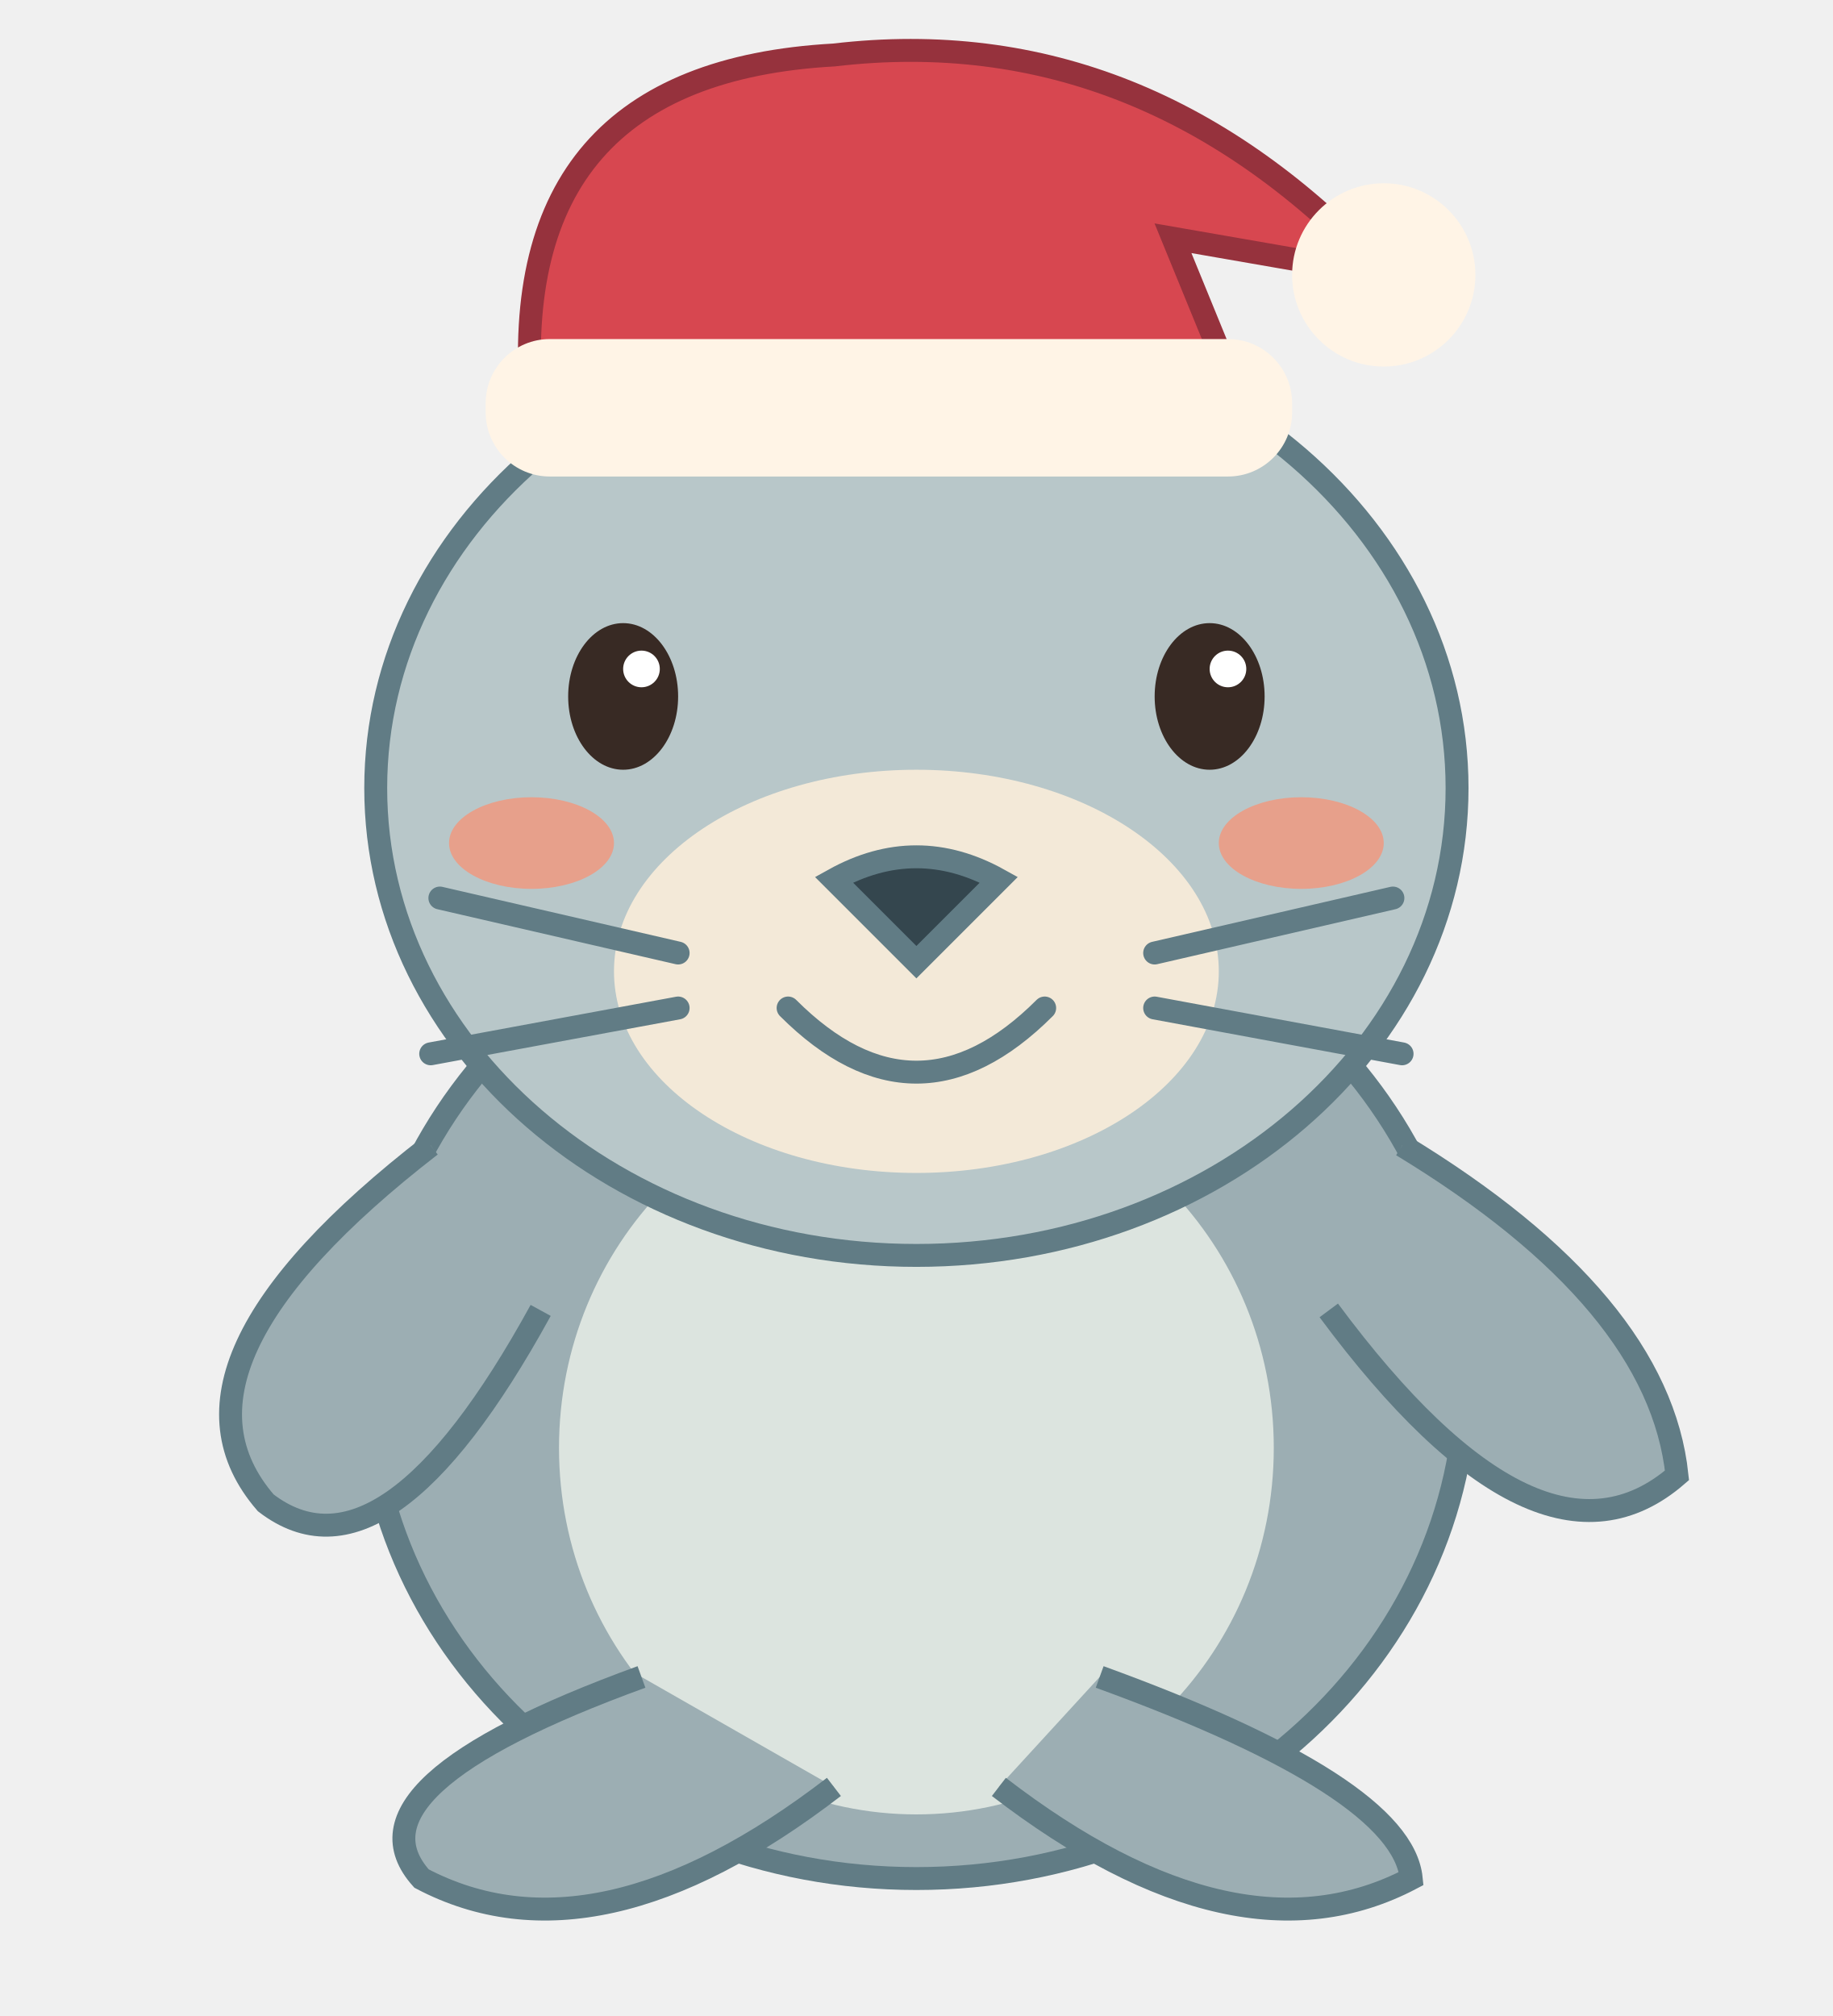
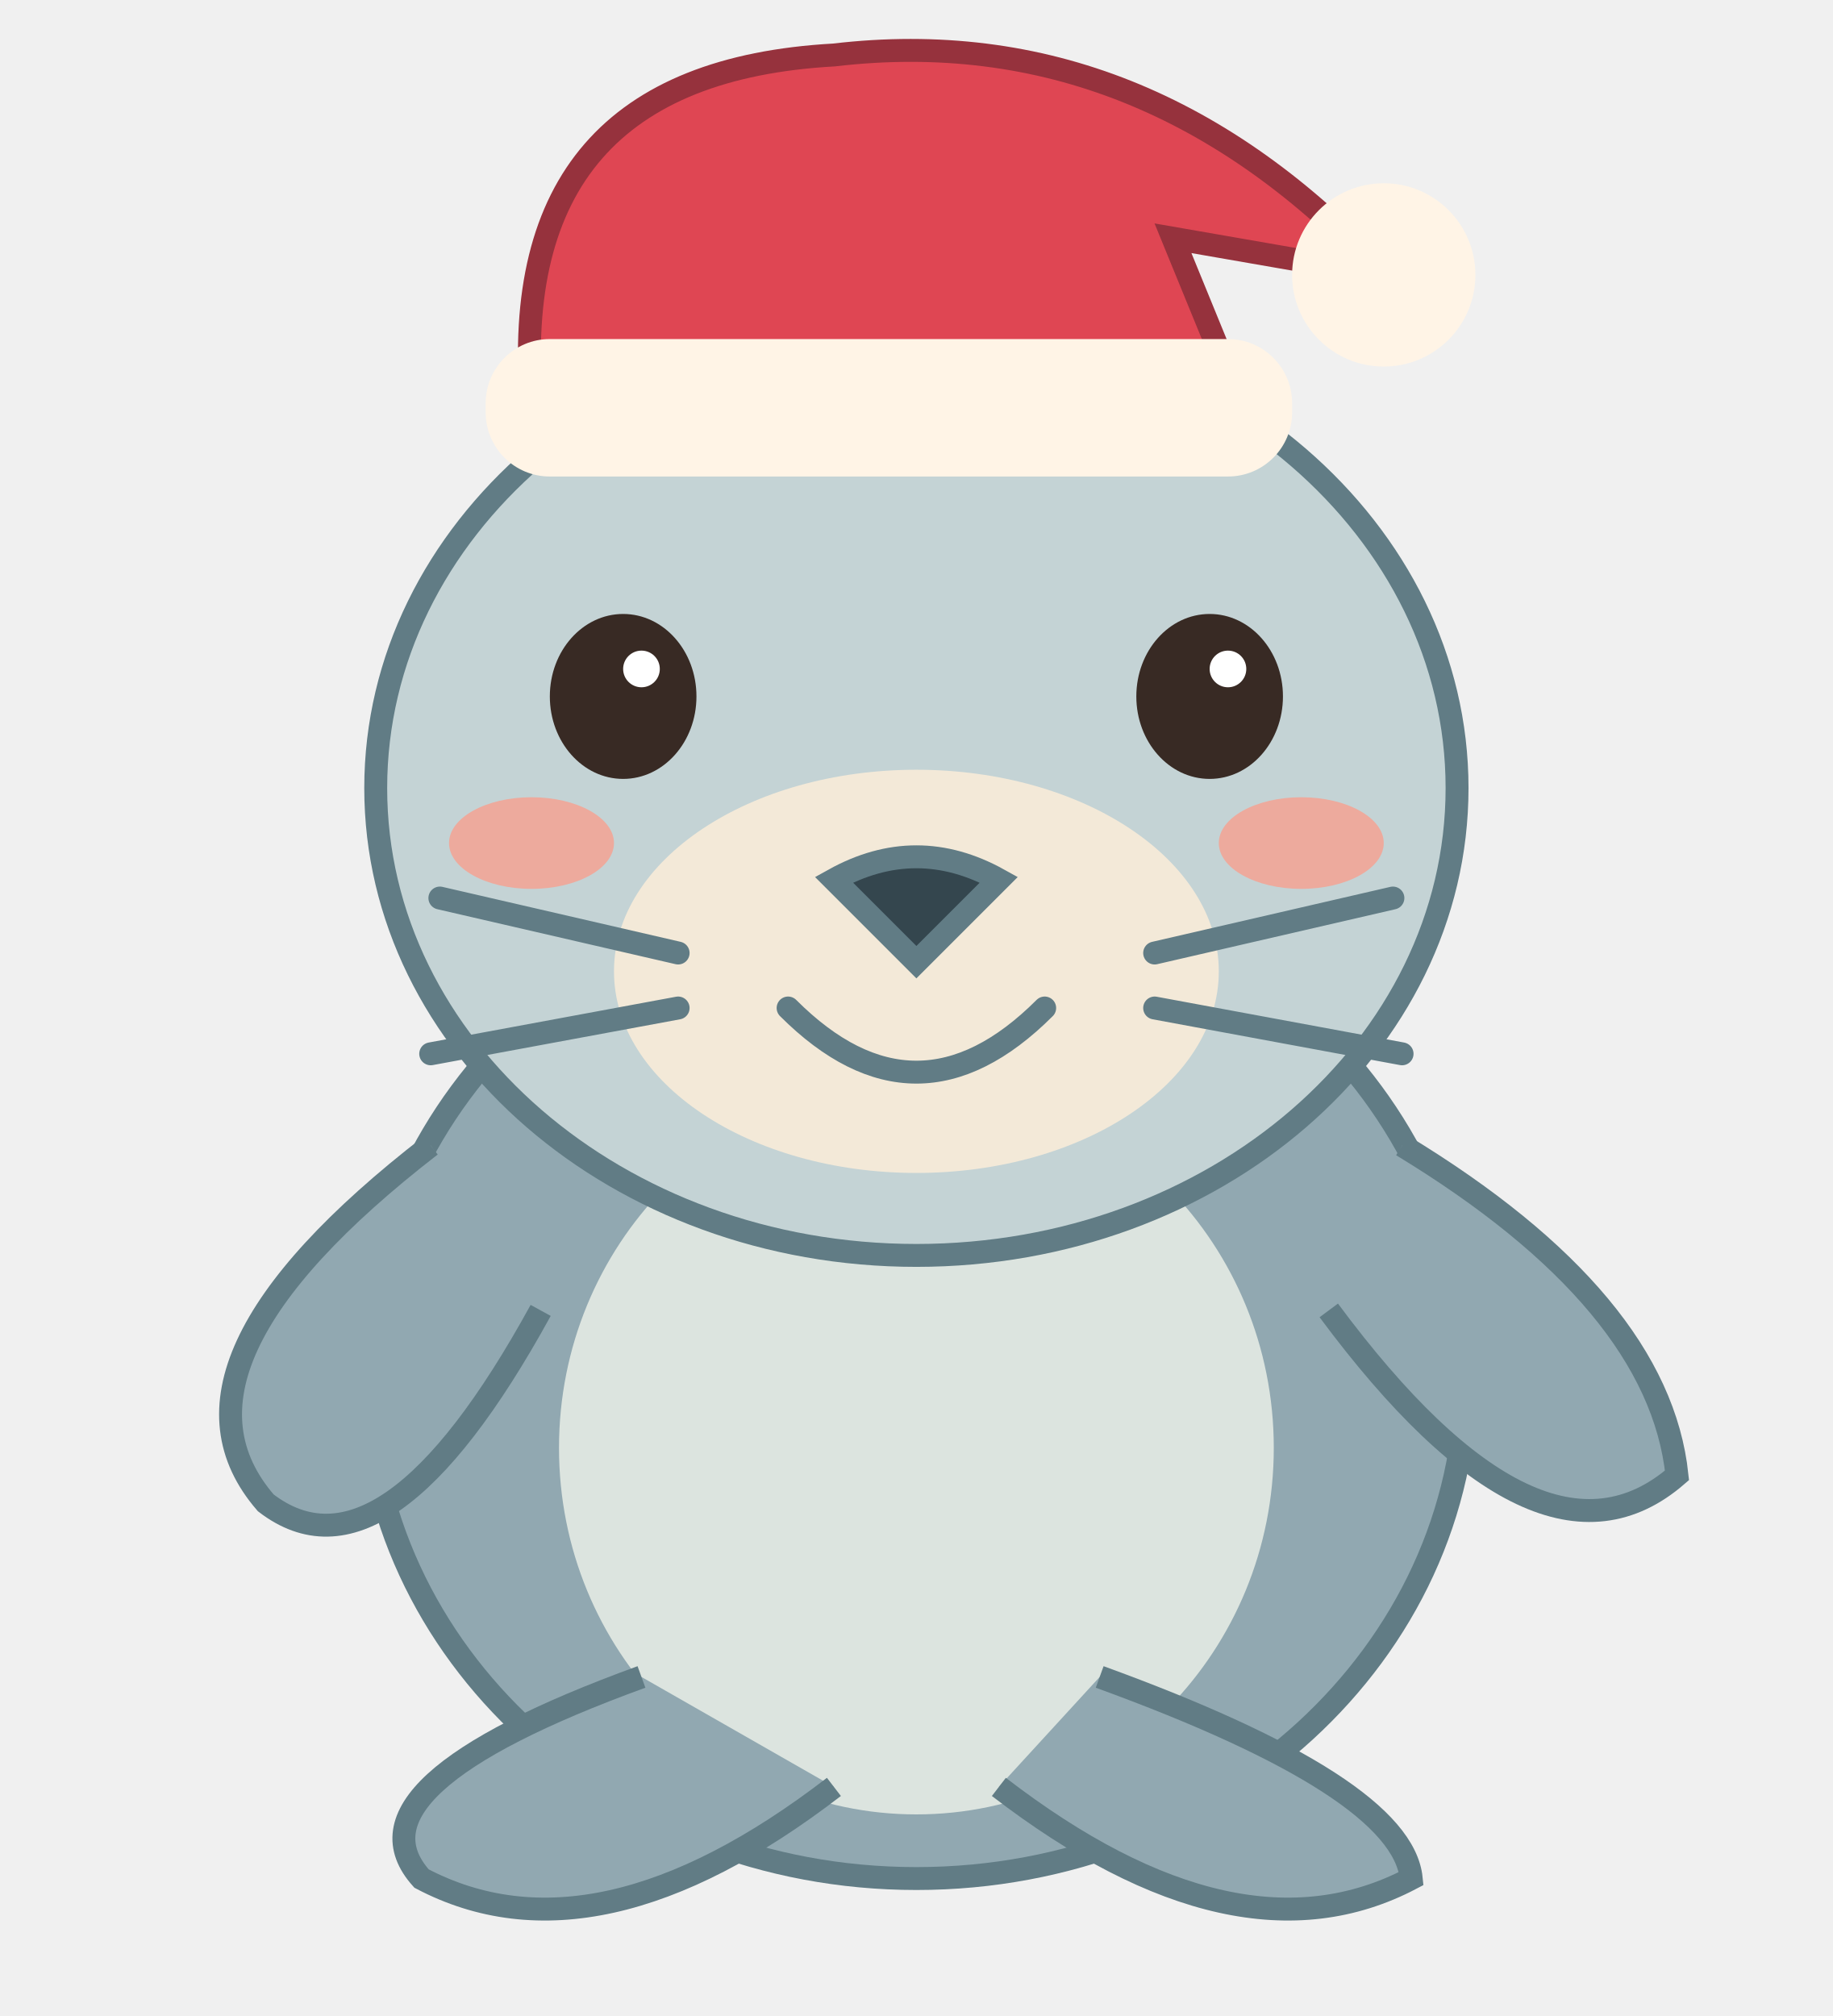
<svg xmlns="http://www.w3.org/2000/svg" viewBox="0 0 200 220">
  <g stroke="#617c85" stroke-width="2.5">
-     <ellipse cx="100" cy="150" rx="60" ry="55" fill="#9caeb3" />
+     <ellipse cx="100" cy="150" rx="60" ry="55" fill="#91a8b1" />
    <ellipse cx="100" cy="158" rx="39" ry="40" fill="#dce4df" stroke="none" />
-     <path class="bt-step" d="M70 183Q37 195 46 205Q65 215 91 195" fill="#9caeb3" />
-     <path class="bt-step2" d="M120 183Q153 195 154 205Q135 215 109 195" fill="#9caeb3" />
-     <path d="M47 125Q16 149 29 164Q42 174 59 143" fill="#9caeb3" />
-     <path class="bt-wave" d="M153 125Q181 142 183 161Q168 174 145 143" fill="#9caeb3" />
-     <ellipse cx="100" cy="86" rx="59" ry="51" fill="#b8c7c9" />
+     <path class="bt-step" d="M70 183Q37 195 46 205Q65 215 91 195" fill="#91a8b1" />
+     <path class="bt-step2" d="M120 183Q153 195 154 205Q135 215 109 195" fill="#91a8b1" />
+     <path d="M47 125Q16 149 29 164Q42 174 59 143" fill="#91a8b1" />
+     <path class="bt-wave" d="M153 125Q181 142 183 161Q168 174 145 143" fill="#91a8b1" />
+     <ellipse cx="100" cy="86" rx="59" ry="51" fill="#c4d3d5" />
    <ellipse cx="100" cy="106" rx="33" ry="22" fill="#f3e9d8" stroke="none" />
    <path d="M91 96Q100 91 109 96L100 105Z" fill="#34464e" />
    <path d="M86 110Q100 124 114 110M74 104L48 98M74 110L47 115M126 104L152 98M126 110L153 115" fill="none" stroke-linecap="round" />
  </g>
  <g fill="#382a24">
-     <ellipse cx="68" cy="76" rx="6" ry="8" />
-     <ellipse cx="132" cy="76" rx="6" ry="8" />
+     <ellipse cx="68" cy="76" rx="8" ry="9" />
+     <ellipse cx="132" cy="76" rx="8" ry="9" />
  </g>
  <g fill="white">
    <circle cx="70" cy="73" r="2" />
    <circle cx="134" cy="73" r="2" />
  </g>
-   <g fill="#e7a08b">
+   <g fill="#edaa9d">
    <ellipse cx="58" cy="92" rx="9" ry="5" />
    <ellipse cx="142" cy="92" rx="9" ry="5" />
  </g>
-   <path d="M58 44Q55 8 91 6Q125 2 151 30L128 26L137 48Z" fill="#d74750" stroke="#96323d" stroke-width="2.5" />
+   <path d="M58 44Q55 8 91 6Q125 2 151 30L128 26L137 48Z" fill="#df4653" stroke="#96323d" stroke-width="2.5" />
  <circle cx="151" cy="30" r="10" fill="#fff4e6" />
  <rect x="53" y="37" width="88" height="15" rx="7" fill="#fff4e6" />
</svg>
